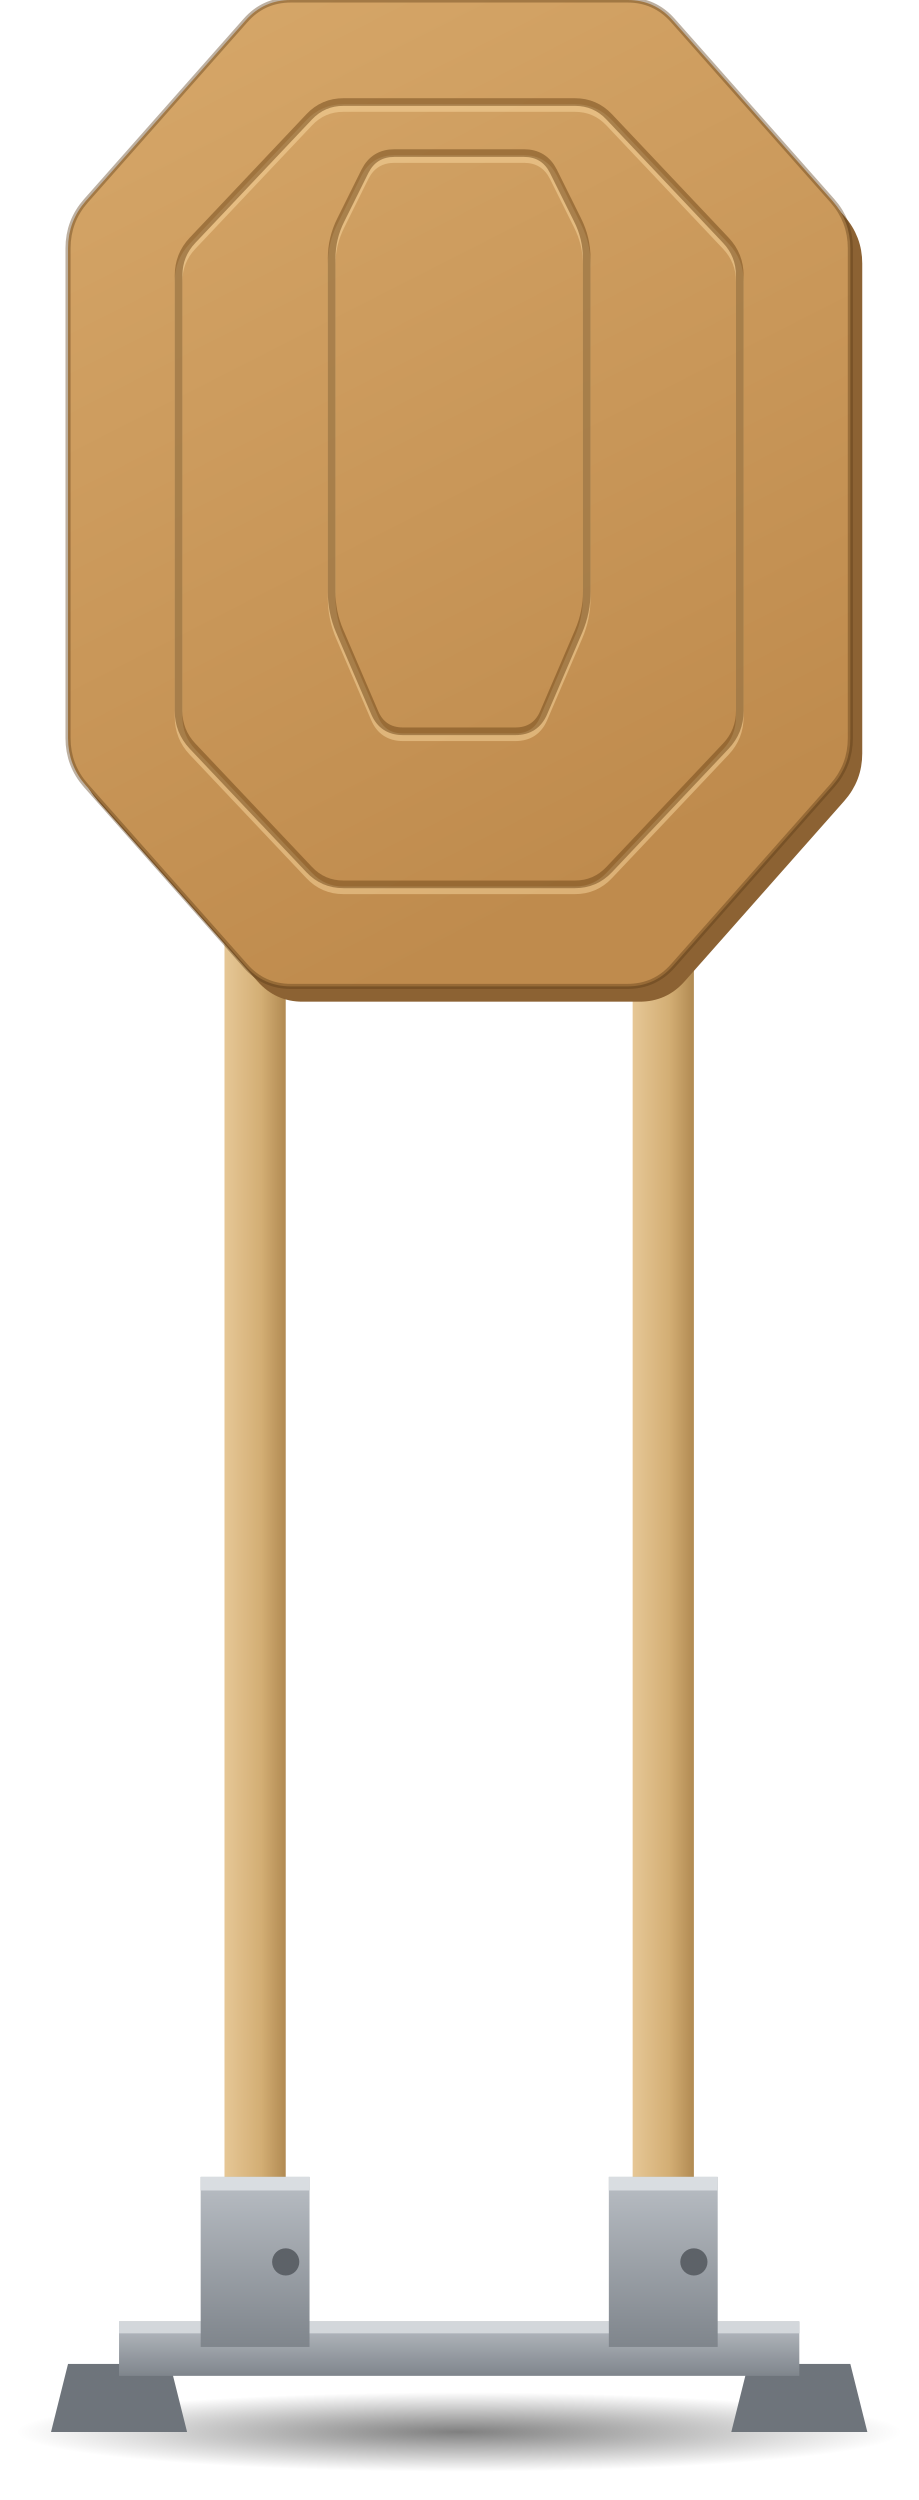
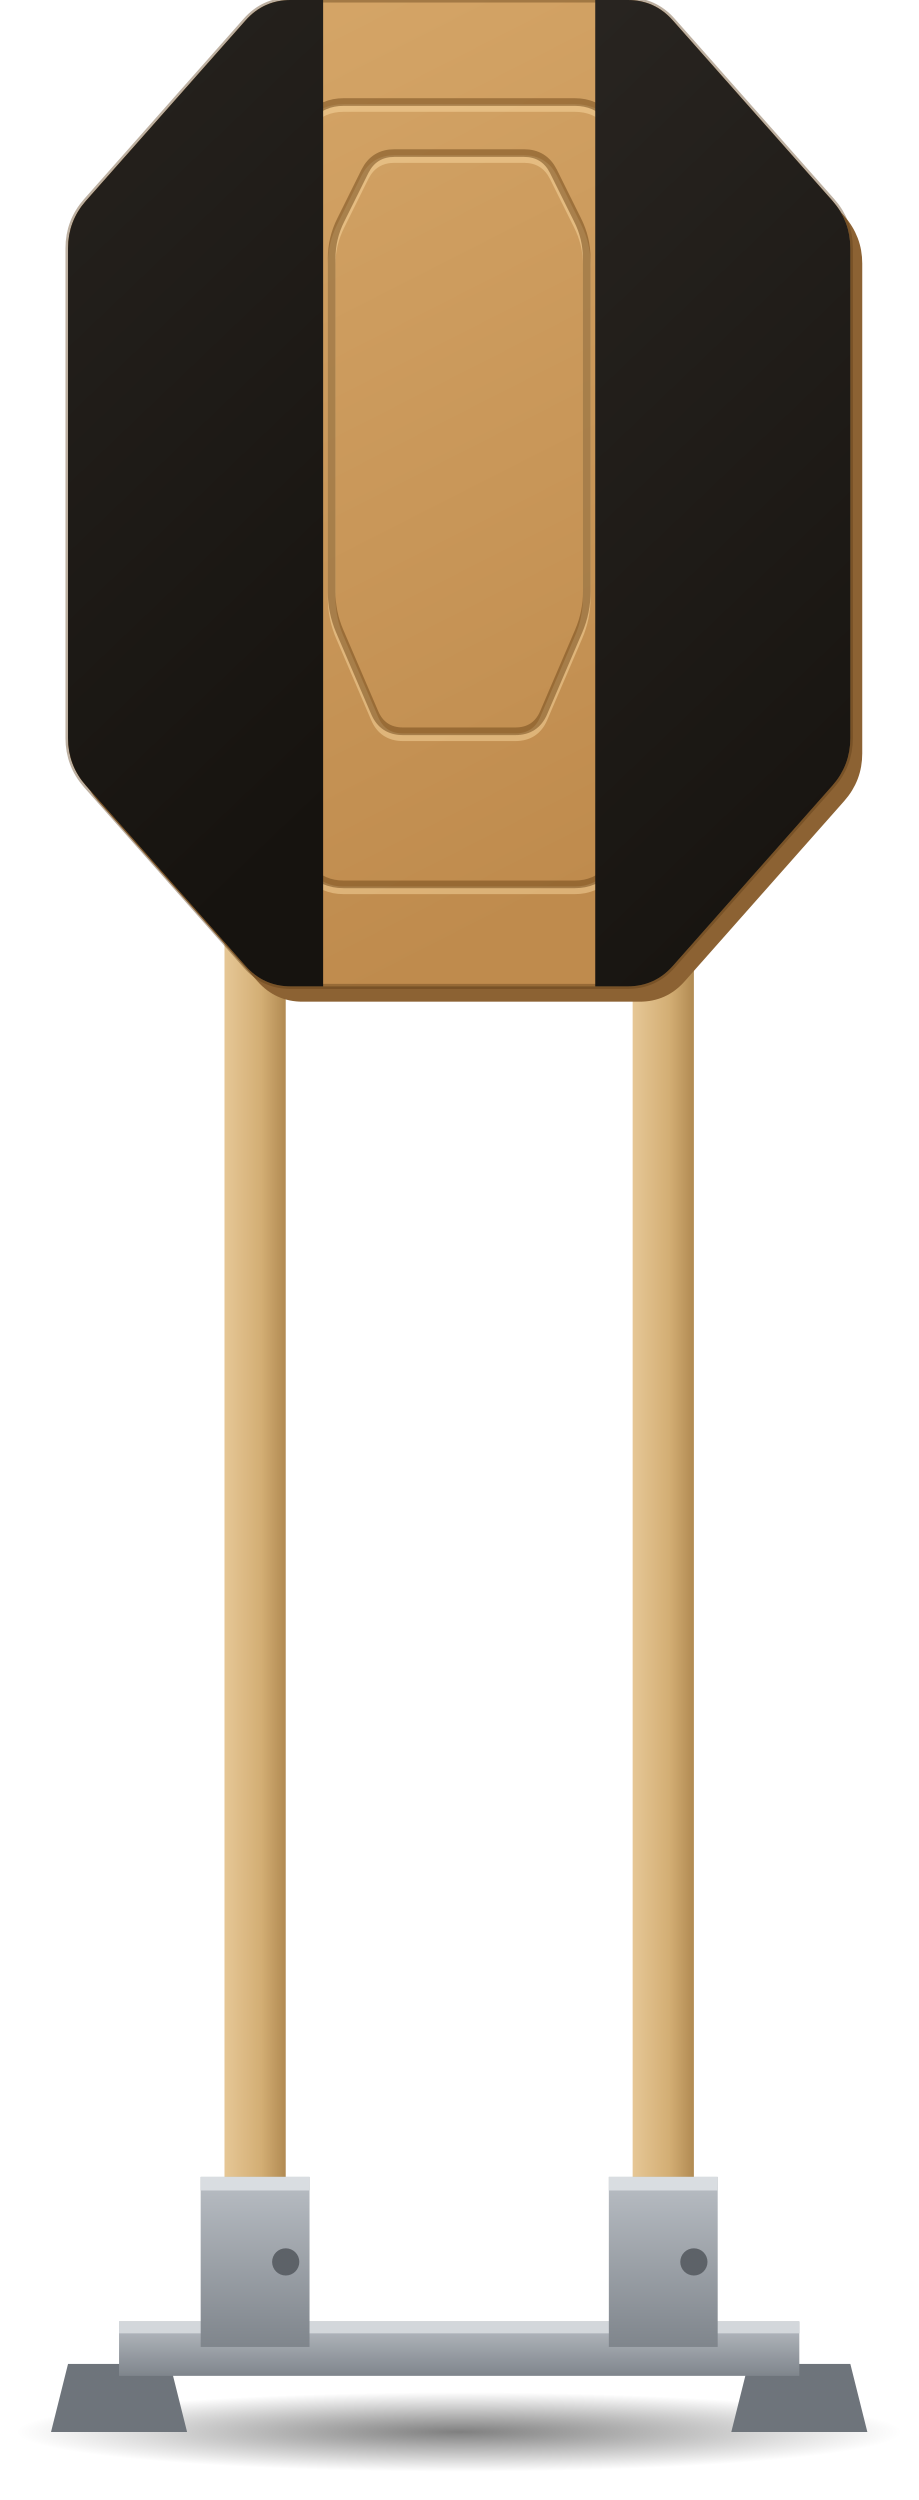
<svg xmlns="http://www.w3.org/2000/svg" viewBox="-27 0 54 147" width="324" height="882">
  <defs>
    <radialGradient id="shadow">
      <stop offset="0" stop-color="#000" stop-opacity="0.5" />
      <stop offset="1" stop-color="#000" stop-opacity="0" />
    </radialGradient>
    <linearGradient id="wood" x1="0" x2="1">
      <stop offset="0" stop-color="#DCAB68" />
      <stop offset="0.55" stop-color="#C4934F" />
      <stop offset="1" stop-color="#9E7238" />
    </linearGradient>
    <linearGradient id="card" x1="0" y1="0" x2="0.4" y2="1">
      <stop offset="0" stop-color="#D7A86A" />
      <stop offset="1" stop-color="#BF8B4D" />
    </linearGradient>
    <linearGradient id="ns" x1="0" y1="0" x2="0.4" y2="1">
      <stop offset="0" stop-color="#FAFAF7" />
      <stop offset="1" stop-color="#E2E2DD" />
    </linearGradient>
    <linearGradient id="paint" x1="0" y1="0" x2="0.3" y2="1">
      <stop offset="0" stop-color="#2A2622" />
      <stop offset="1" stop-color="#16130F" />
    </linearGradient>
    <linearGradient id="metal" x1="0" y1="0" x2="0" y2="1">
      <stop offset="0" stop-color="#B9BEC4" />
      <stop offset="1" stop-color="#7F858C" />
    </linearGradient>
    <linearGradient id="rod" x1="0" x2="1">
      <stop offset="0" stop-color="#E6C796" />
      <stop offset="0.6" stop-color="#D3AE74" />
      <stop offset="1" stop-color="#B18A52" />
    </linearGradient>
  </defs>
  <ellipse cx="0" cy="143" rx="26" ry="2.34" fill="url(#shadow)" />
  <rect x="-13.8" y="38" width="3.6" height="93" fill="url(#rod)" />
  <rect x="10.2" y="38" width="3.6" height="93" fill="url(#rod)" />
  <path d="M-24 143L-16 143L-17 139L-23 139Z" fill="#6E747B" />
  <path d="M16 143L24 143L23 139L17 139Z" fill="#6E747B" />
  <rect x="-20" y="136.5" width="40" height="3.2" fill="url(#metal)" />
  <rect x="-20" y="136.5" width="40" height="0.7" fill="#D3D7DB" />
  <rect x="-15.2" y="128" width="6.4" height="10" fill="url(#metal)" />
  <rect x="-15.2" y="128" width="6.4" height="0.8" fill="#D9DDE1" />
  <circle cx="-10.2" cy="133" r="0.8" fill="#5D6268" />
  <rect x="8.8" y="128" width="6.4" height="10" fill="url(#metal)" />
  <rect x="8.8" y="128" width="6.4" height="0.8" fill="#D9DDE1" />
  <circle cx="13.8" cy="133" r="0.8" fill="#5D6268" />
  <path d="M-12.56 56.8Q-11.5 58 -9.9 58L9.9 58Q11.5 58 12.56 56.8L21.94 46.2Q23 45 23 43.4L23 14.6Q23 13 21.94 11.8L12.56 1.2Q11.5 0 9.9 0L-9.9 0Q-11.5 0 -12.56 1.2L-21.94 11.8Q-23 13 -23 14.6L-23 43.4Q-23 45 -21.94 46.2Z" fill="#8C6233" transform="translate(0.7 0.9)" />
  <path d="M-12.56 56.8Q-11.5 58 -9.9 58L9.9 58Q11.5 58 12.56 56.8L21.94 46.2Q23 45 23 43.4L23 14.6Q23 13 21.94 11.8L12.56 1.2Q11.5 0 9.9 0L-9.9 0Q-11.5 0 -12.56 1.2L-21.94 11.8Q-23 13 -23 14.6L-23 43.4Q-23 45 -21.94 46.2Z" fill="url(#card)" stroke="rgba(90,58,22,0.4)" stroke-width="0.3" />
  <g fill="none" stroke="rgba(255,225,170,0.45)" stroke-width="0.45" transform="translate(0 0.35)">
    <path d="M-8.82 51.13Q-8 52 -6.8 52L6.8 52Q8 52 8.82 51.13L15.68 43.87Q16.5 43 16.5 41.8L16.5 16.2Q16.5 15 15.68 14.13L8.82 6.87Q8 6 6.8 6L-6.8 6Q-8 6 -8.82 6.87L-15.68 14.13Q-16.5 15 -16.5 16.2L-16.5 41.8Q-16.5 43 -15.68 43.87Z" />
    <path d="M-4.97 41.9Q-4.5 43 -3.3 43L3.3 43Q4.5 43 4.97 41.9L7.03 37.1Q7.5 36 7.5 34.8L7.5 15.2Q7.5 14 6.96 12.93L5.54 10.07Q5 9 3.8 9L-3.8 9Q-5 9 -5.54 10.07L-6.96 12.93Q-7.5 14 -7.5 15.2L-7.5 34.8Q-7.5 36 -7.03 37.1Z" />
  </g>
  <g fill="none" stroke="rgba(110,70,25,0.5)" stroke-width="0.45" transform="translate(0 0)">
    <path d="M-8.82 51.13Q-8 52 -6.8 52L6.8 52Q8 52 8.82 51.13L15.68 43.87Q16.5 43 16.5 41.8L16.5 16.2Q16.5 15 15.68 14.13L8.82 6.87Q8 6 6.8 6L-6.8 6Q-8 6 -8.82 6.87L-15.68 14.13Q-16.5 15 -16.5 16.2L-16.5 41.8Q-16.5 43 -15.68 43.87Z" />
    <path d="M-4.97 41.9Q-4.5 43 -3.3 43L3.3 43Q4.5 43 4.97 41.9L7.03 37.1Q7.5 36 7.5 34.8L7.5 15.2Q7.5 14 6.96 12.93L5.54 10.07Q5 9 3.8 9L-3.8 9Q-5 9 -5.54 10.07L-6.96 12.93Q-7.5 14 -7.5 15.2L-7.5 34.8Q-7.5 36 -7.03 37.1Z" />
  </g>
+   <clipPath id="hc0">
+     <path d="M-12.56 56.8Q-11.5 58 -9.9 58L9.9 58Q11.5 58 12.56 56.8L21.94 46.2Q23 45 23 43.4L23 14.6Q23 13 21.94 11.8L12.56 1.2Q11.5 0 9.9 0L-9.9 0Q-11.5 0 -12.56 1.2L-21.94 11.8Q-23 13 -23 14.6L-23 43.4Q-23 45 -21.94 46.2Z" />
+   </clipPath>
+   <g clip-path="url(#hc0)">
+     <path d="M-30 63L-8 63L-8 -7L-30 -7Z" fill="url(#paint)" />
+     <path d="M8 63L30 63L30 -7L8 -7Z" fill="url(#paint)" />
+   </g>
</svg>
